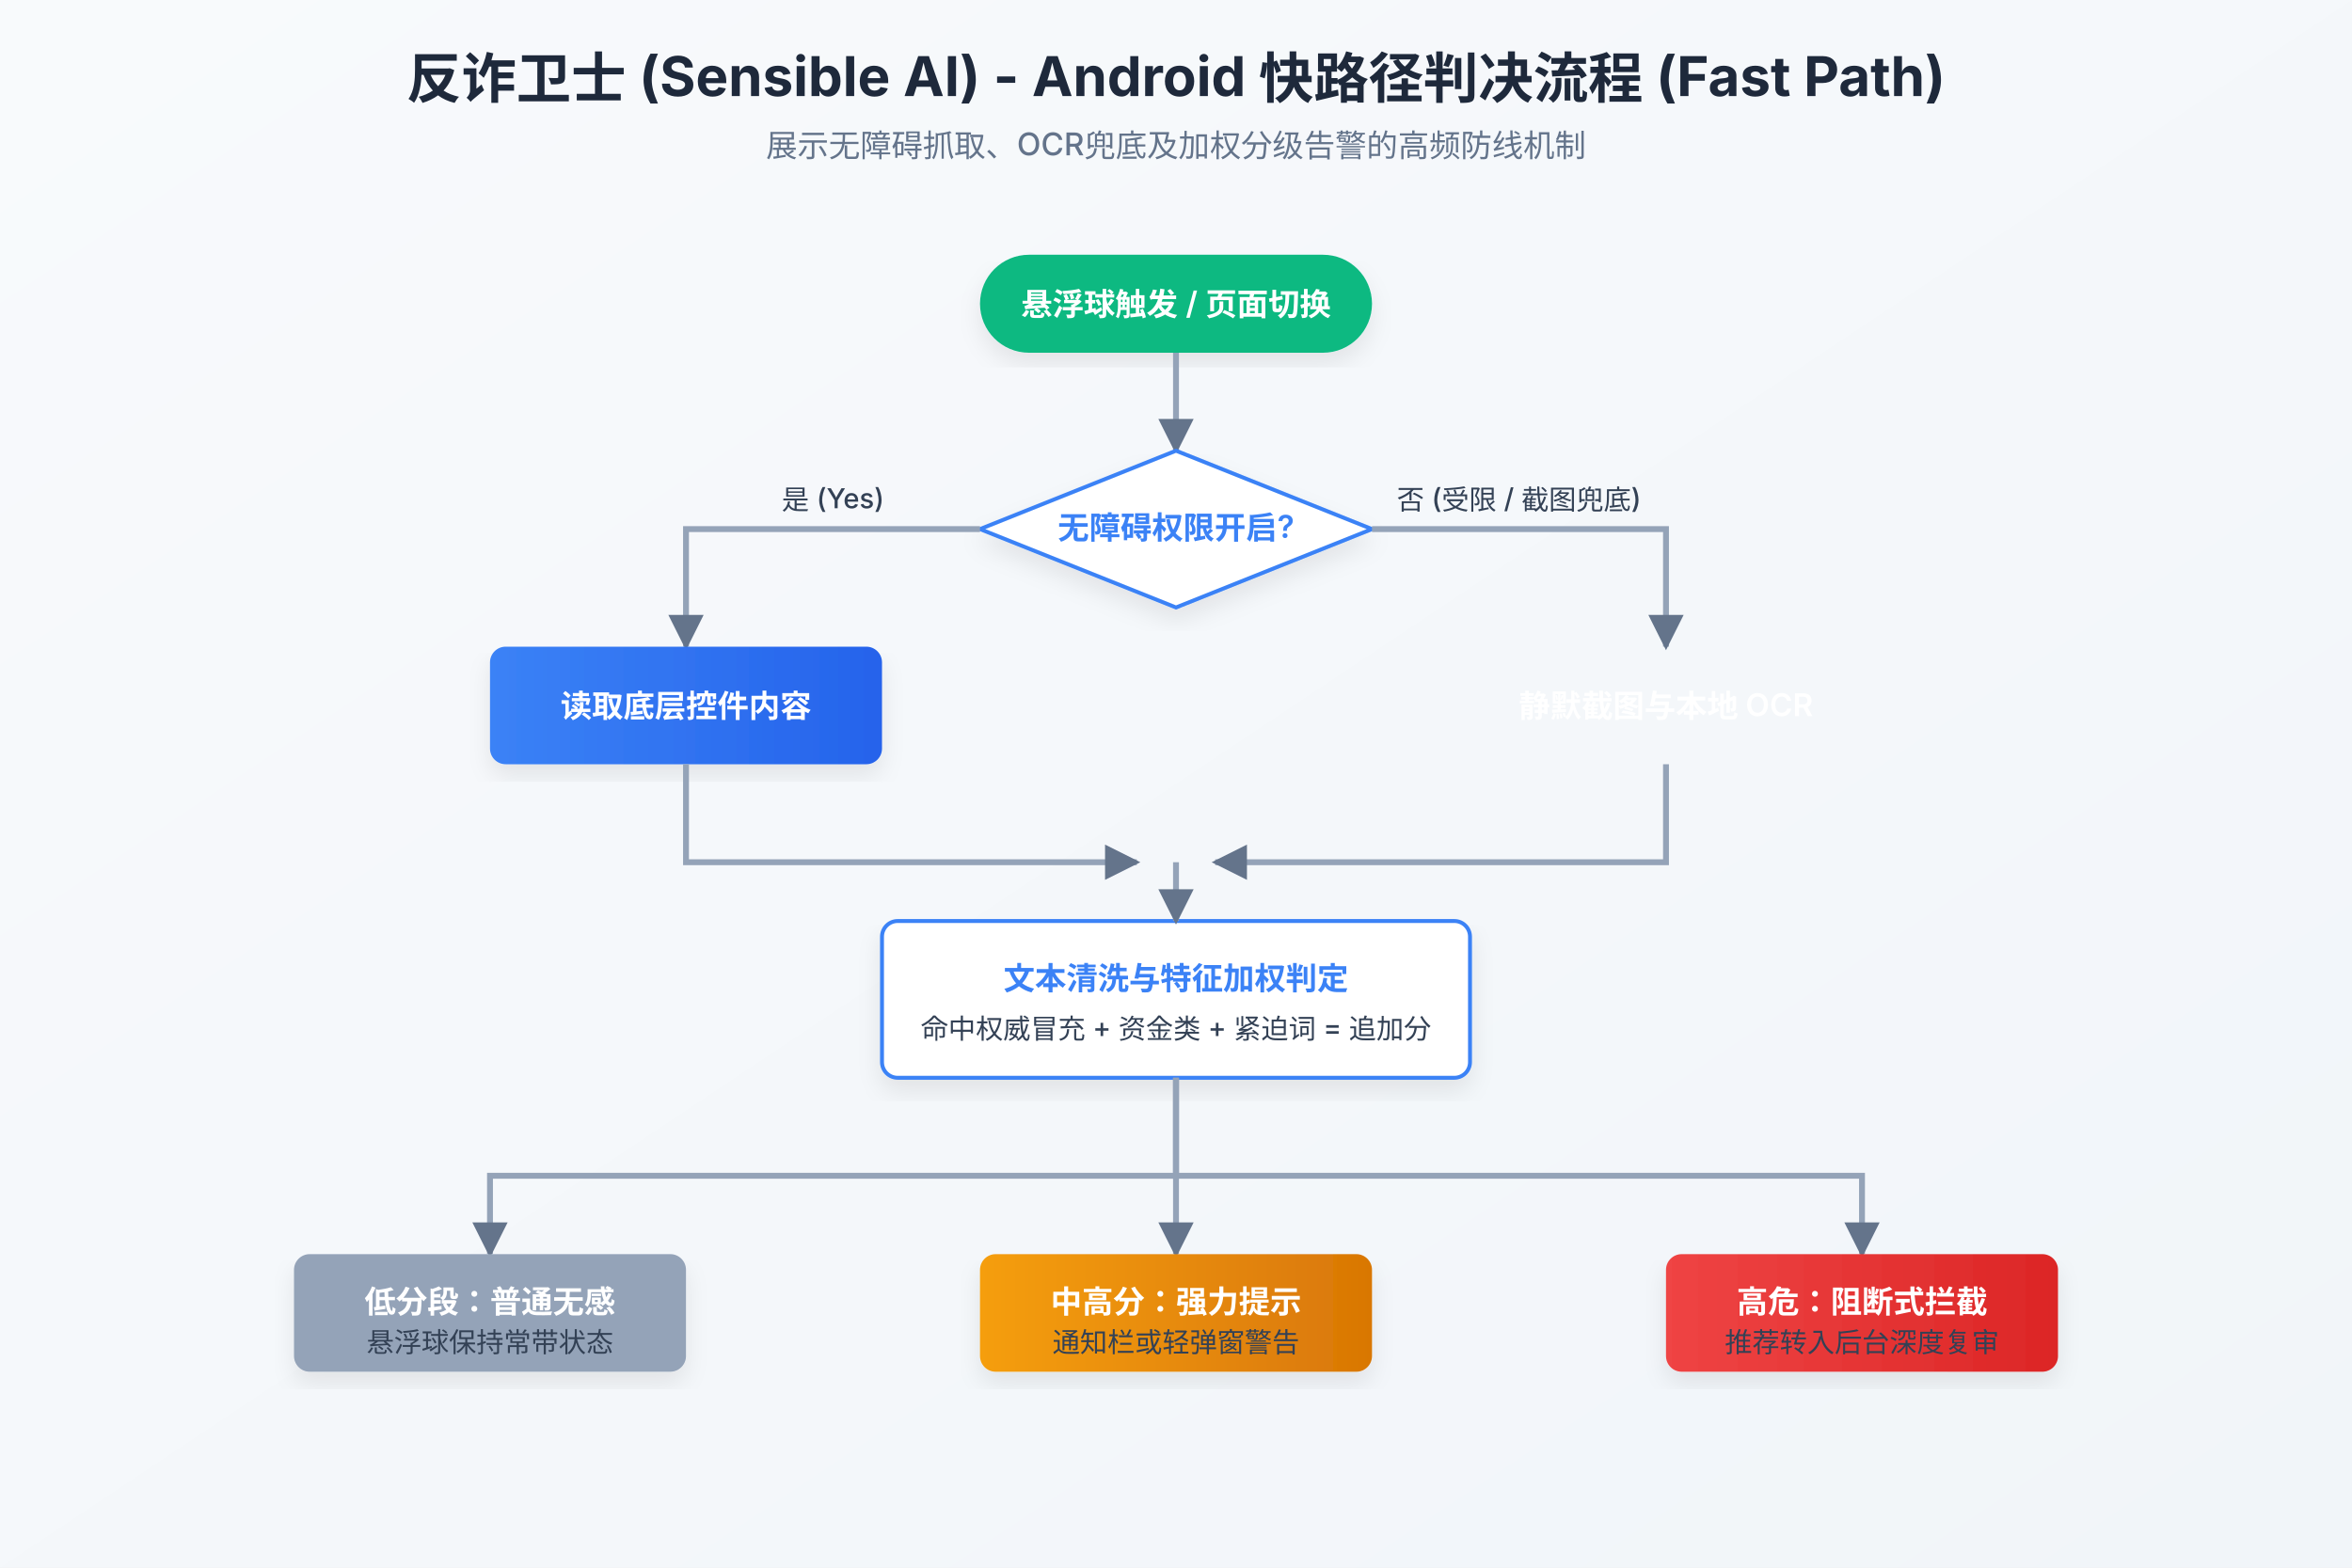
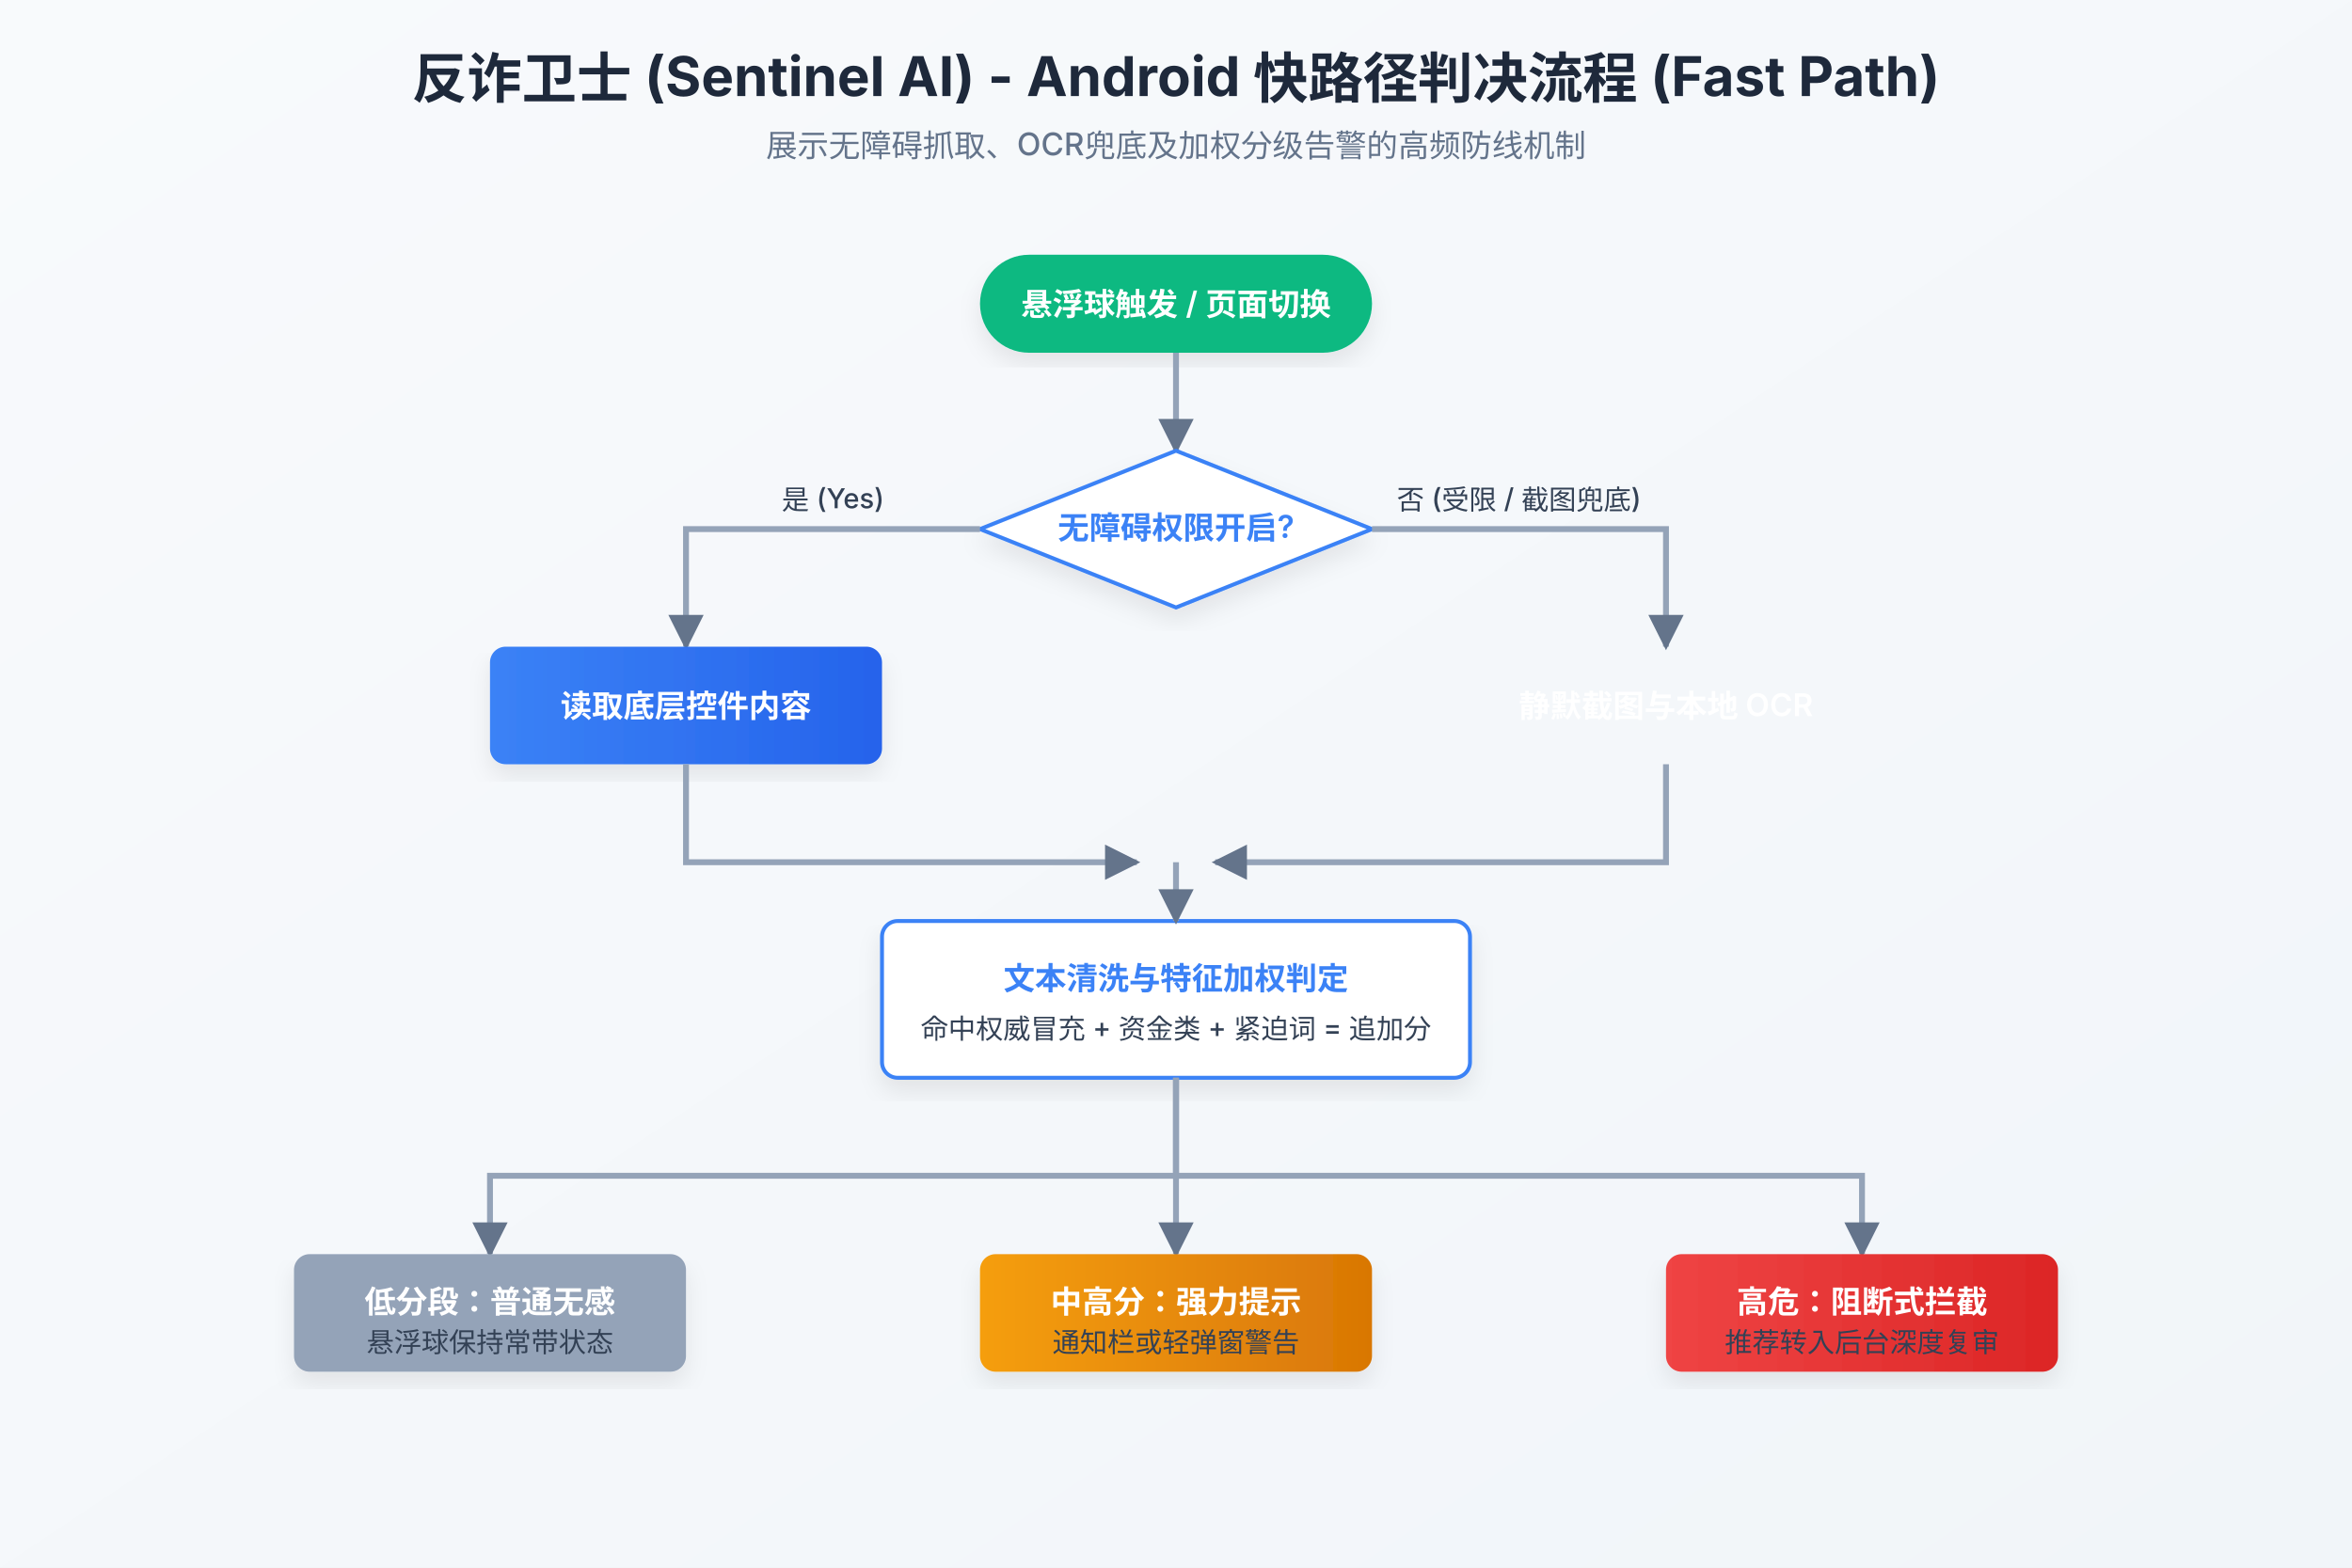
<svg xmlns="http://www.w3.org/2000/svg" viewBox="0 0 1200 800">
  <defs>
    <linearGradient id="bgGrad" x1="0%" y1="0%" x2="100%" y2="100%">
      <stop offset="0%" stop-color="#F8FAFC" />
      <stop offset="100%" stop-color="#F1F5F9" />
    </linearGradient>
    <filter id="shadow" x="-5%" y="-5%" width="120%" height="120%">
      <feDropShadow dx="0" dy="6" stdDeviation="6" flood-color="#0F172A" flood-opacity="0.08" />
    </filter>
    <linearGradient id="nodeGrad" x1="0%" y1="0%" x2="100%" y2="0%">
      <stop offset="0%" stop-color="#3B82F6" />
      <stop offset="100%" stop-color="#2563EB" />
    </linearGradient>
    <linearGradient id="warnGrad" x1="0%" y1="0%" x2="100%" y2="0%">
      <stop offset="0%" stop-color="#F59E0B" />
      <stop offset="100%" stop-color="#D97706" />
    </linearGradient>
    <linearGradient id="alertGrad" x1="0%" y1="0%" x2="100%" y2="0%">
      <stop offset="0%" stop-color="#EF4444" />
      <stop offset="100%" stop-color="#DC2626" />
    </linearGradient>
    <marker id="arrow" viewBox="0 0 10 10" refX="9" refY="5" markerWidth="6" markerHeight="6" orient="auto">
      <path d="M 0 0 L 10 5 L 0 10 z" fill="#64748B" />
    </marker>
  </defs>
  <style>
    .title { font-family: system-ui, -apple-system, sans-serif; font-size: 28px; font-weight: 700; fill: #1E293B; }
    .subtitle { font-family: system-ui, -apple-system, sans-serif; font-size: 16px; font-weight: 500; fill: #64748B; }
    .node-text { font-family: system-ui, -apple-system, sans-serif; font-size: 16px; font-weight: 600; fill: #FFFFFF; }
    .line-text { font-family: system-ui, -apple-system, sans-serif; font-size: 14px; font-weight: 500; fill: #334155; }
    .decision-text { font-family: system-ui, -apple-system, sans-serif; font-size: 16px; font-weight: 600; fill: #3B82F6; }
    .line { stroke: #94A3B8; stroke-width: 3; fill: none; }
  </style>
  <rect width="1200" height="800" fill="url(#bgGrad)" />
-   <text x="600" y="50" text-anchor="middle" class="title">反诈卫士 (Sensible AI) - Android 快路径判决流程 (Fast Path)</text>
+   <text x="600" y="50" text-anchor="middle" class="title">反诈卫士 (Sentinel AI) - Android 快路径判决流程 (Fast Path)</text>
  <text x="600" y="80" text-anchor="middle" class="subtitle">展示无障碍抓取、OCR兜底及加权分级告警的高频防线机制</text>
  <rect x="500" y="130" width="200" height="50" rx="25" fill="#10B981" filter="url(#shadow)" />
  <text x="600" y="161" text-anchor="middle" class="node-text">悬浮球触发 / 页面切换</text>
  <path d="M 600 180 L 600 230" class="line" marker-end="url(#arrow)" />
  <polygon points="600,230 700,270 600,310 500,270" fill="#FFFFFF" stroke="#3B82F6" stroke-width="2" filter="url(#shadow)" />
  <text x="600" y="275" text-anchor="middle" class="decision-text">无障碍权限开启?</text>
  <path d="M 500 270 L 350 270 L 350 330" class="line" marker-end="url(#arrow)" />
  <text x="425" y="260" text-anchor="middle" class="line-text" fill="#10B981">是 (Yes)</text>
  <rect x="250" y="330" width="200" height="60" rx="8" fill="url(#nodeGrad)" filter="url(#shadow)" />
  <text x="350" y="366" text-anchor="middle" class="node-text">读取底层控件内容</text>
  <path d="M 700 270 L 850 270 L 850 330" class="line" marker-end="url(#arrow)" />
  <text x="775" y="260" text-anchor="middle" class="line-text" fill="#EF4444">否 (受限 / 截图兜底)</text>
  <rect x="750" y="330" width="200" height="60" rx="8" fill="url(#nodeGradAlt)" filter="url(#shadow)" />
  <text x="850" y="366" text-anchor="middle" class="node-text">静默截图与本地 OCR</text>
  <path d="M 350 390 L 350 440 L 580 440" class="line" marker-end="url(#arrow)" />
  <path d="M 850 390 L 850 440 L 620 440" class="line" marker-end="url(#arrow)" />
  <rect x="450" y="470" width="300" height="80" rx="8" fill="#FFFFFF" stroke="#3B82F6" stroke-width="2" filter="url(#shadow)" />
  <text x="600" y="505" text-anchor="middle" class="decision-text">文本清洗与特征加权判定</text>
  <text x="600" y="530" text-anchor="middle" class="line-text">命中权威冒充 + 资金类 + 紧迫词 = 追加分</text>
  <path d="M 600 440 L 600 470" class="line" marker-end="url(#arrow)" />
  <path d="M 600 550 L 600 600 L 250 600 L 250 640" class="line" marker-end="url(#arrow)" />
  <path d="M 600 550 L 600 640" class="line" marker-end="url(#arrow)" />
  <path d="M 600 550 L 600 600 L 950 600 L 950 640" class="line" marker-end="url(#arrow)" />
  <rect x="150" y="640" width="200" height="60" rx="8" fill="#94A3B8" filter="url(#shadow)" />
  <text x="250" y="670" text-anchor="middle" class="node-text">低分段：普通无感</text>
  <text x="250" y="690" text-anchor="middle" class="line-text" fill="#FFFFFF">悬浮球保持常带状态</text>
  <rect x="500" y="640" width="200" height="60" rx="8" fill="url(#warnGrad)" filter="url(#shadow)" />
  <text x="600" y="670" text-anchor="middle" class="node-text">中高分：强力提示</text>
  <text x="600" y="690" text-anchor="middle" class="line-text" fill="#FFFFFF">通知栏或轻弹窗警告</text>
  <rect x="850" y="640" width="200" height="60" rx="8" fill="url(#alertGrad)" filter="url(#shadow)" />
  <text x="950" y="670" text-anchor="middle" class="node-text">高危：阻断式拦截</text>
  <text x="950" y="690" text-anchor="middle" class="line-text" fill="#FFFFFF">推荐转入后台深度复审</text>
</svg>
